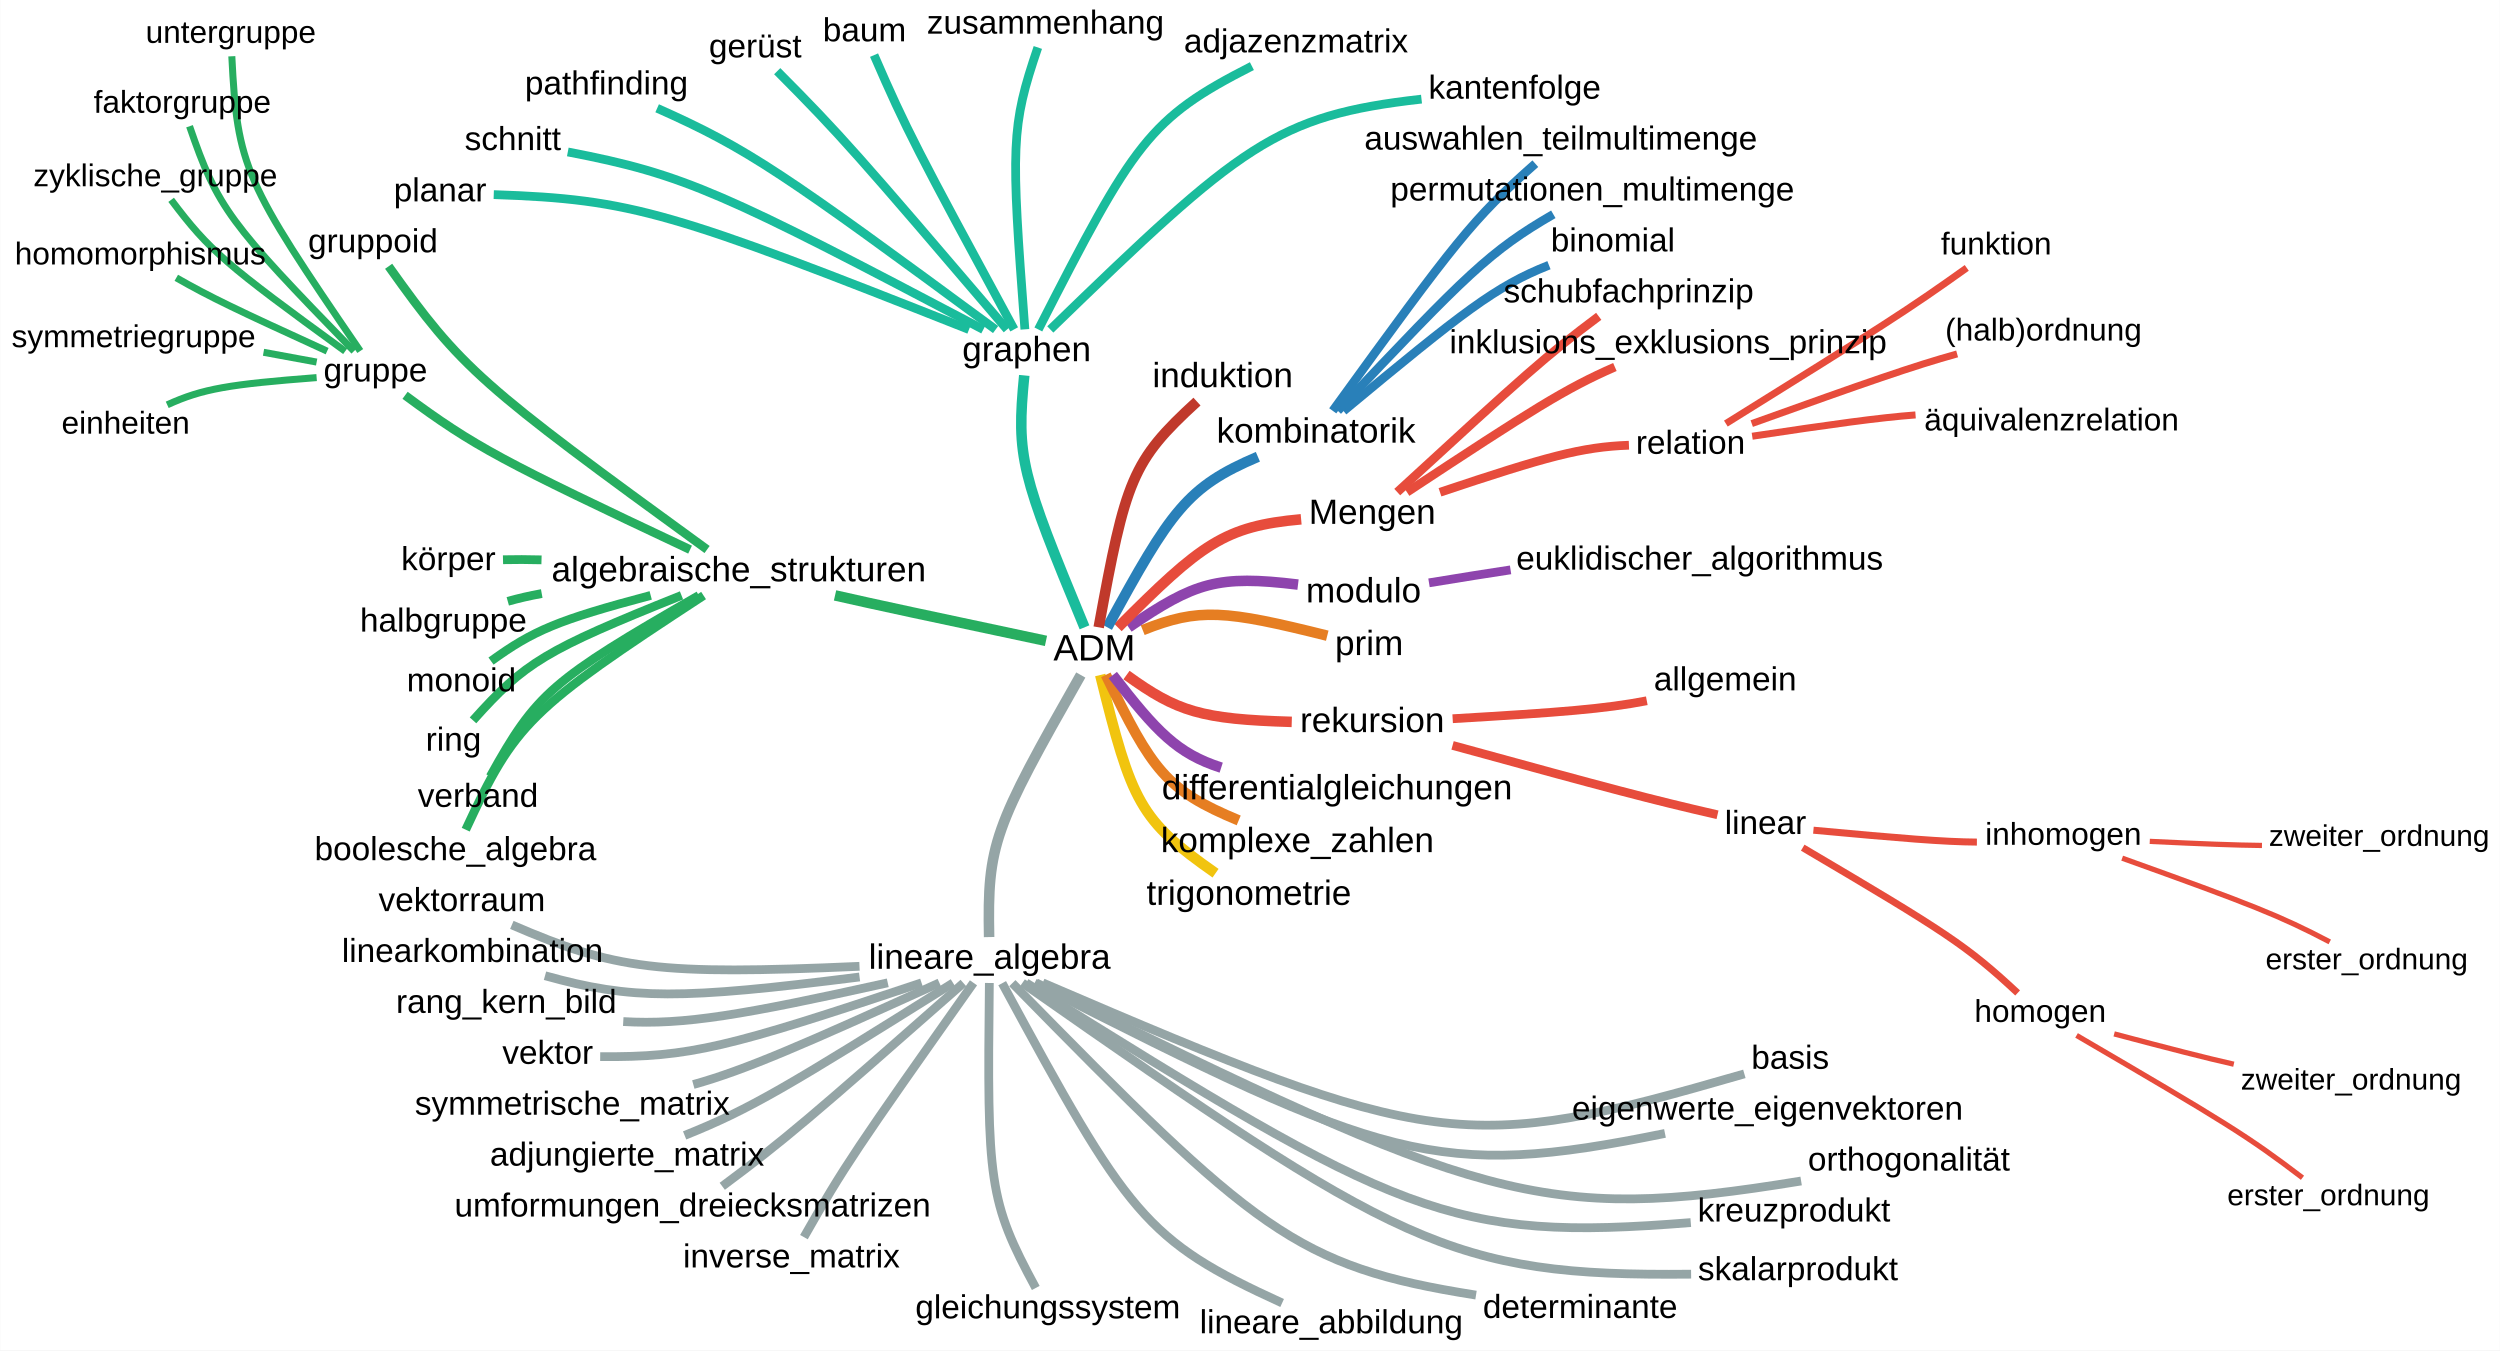
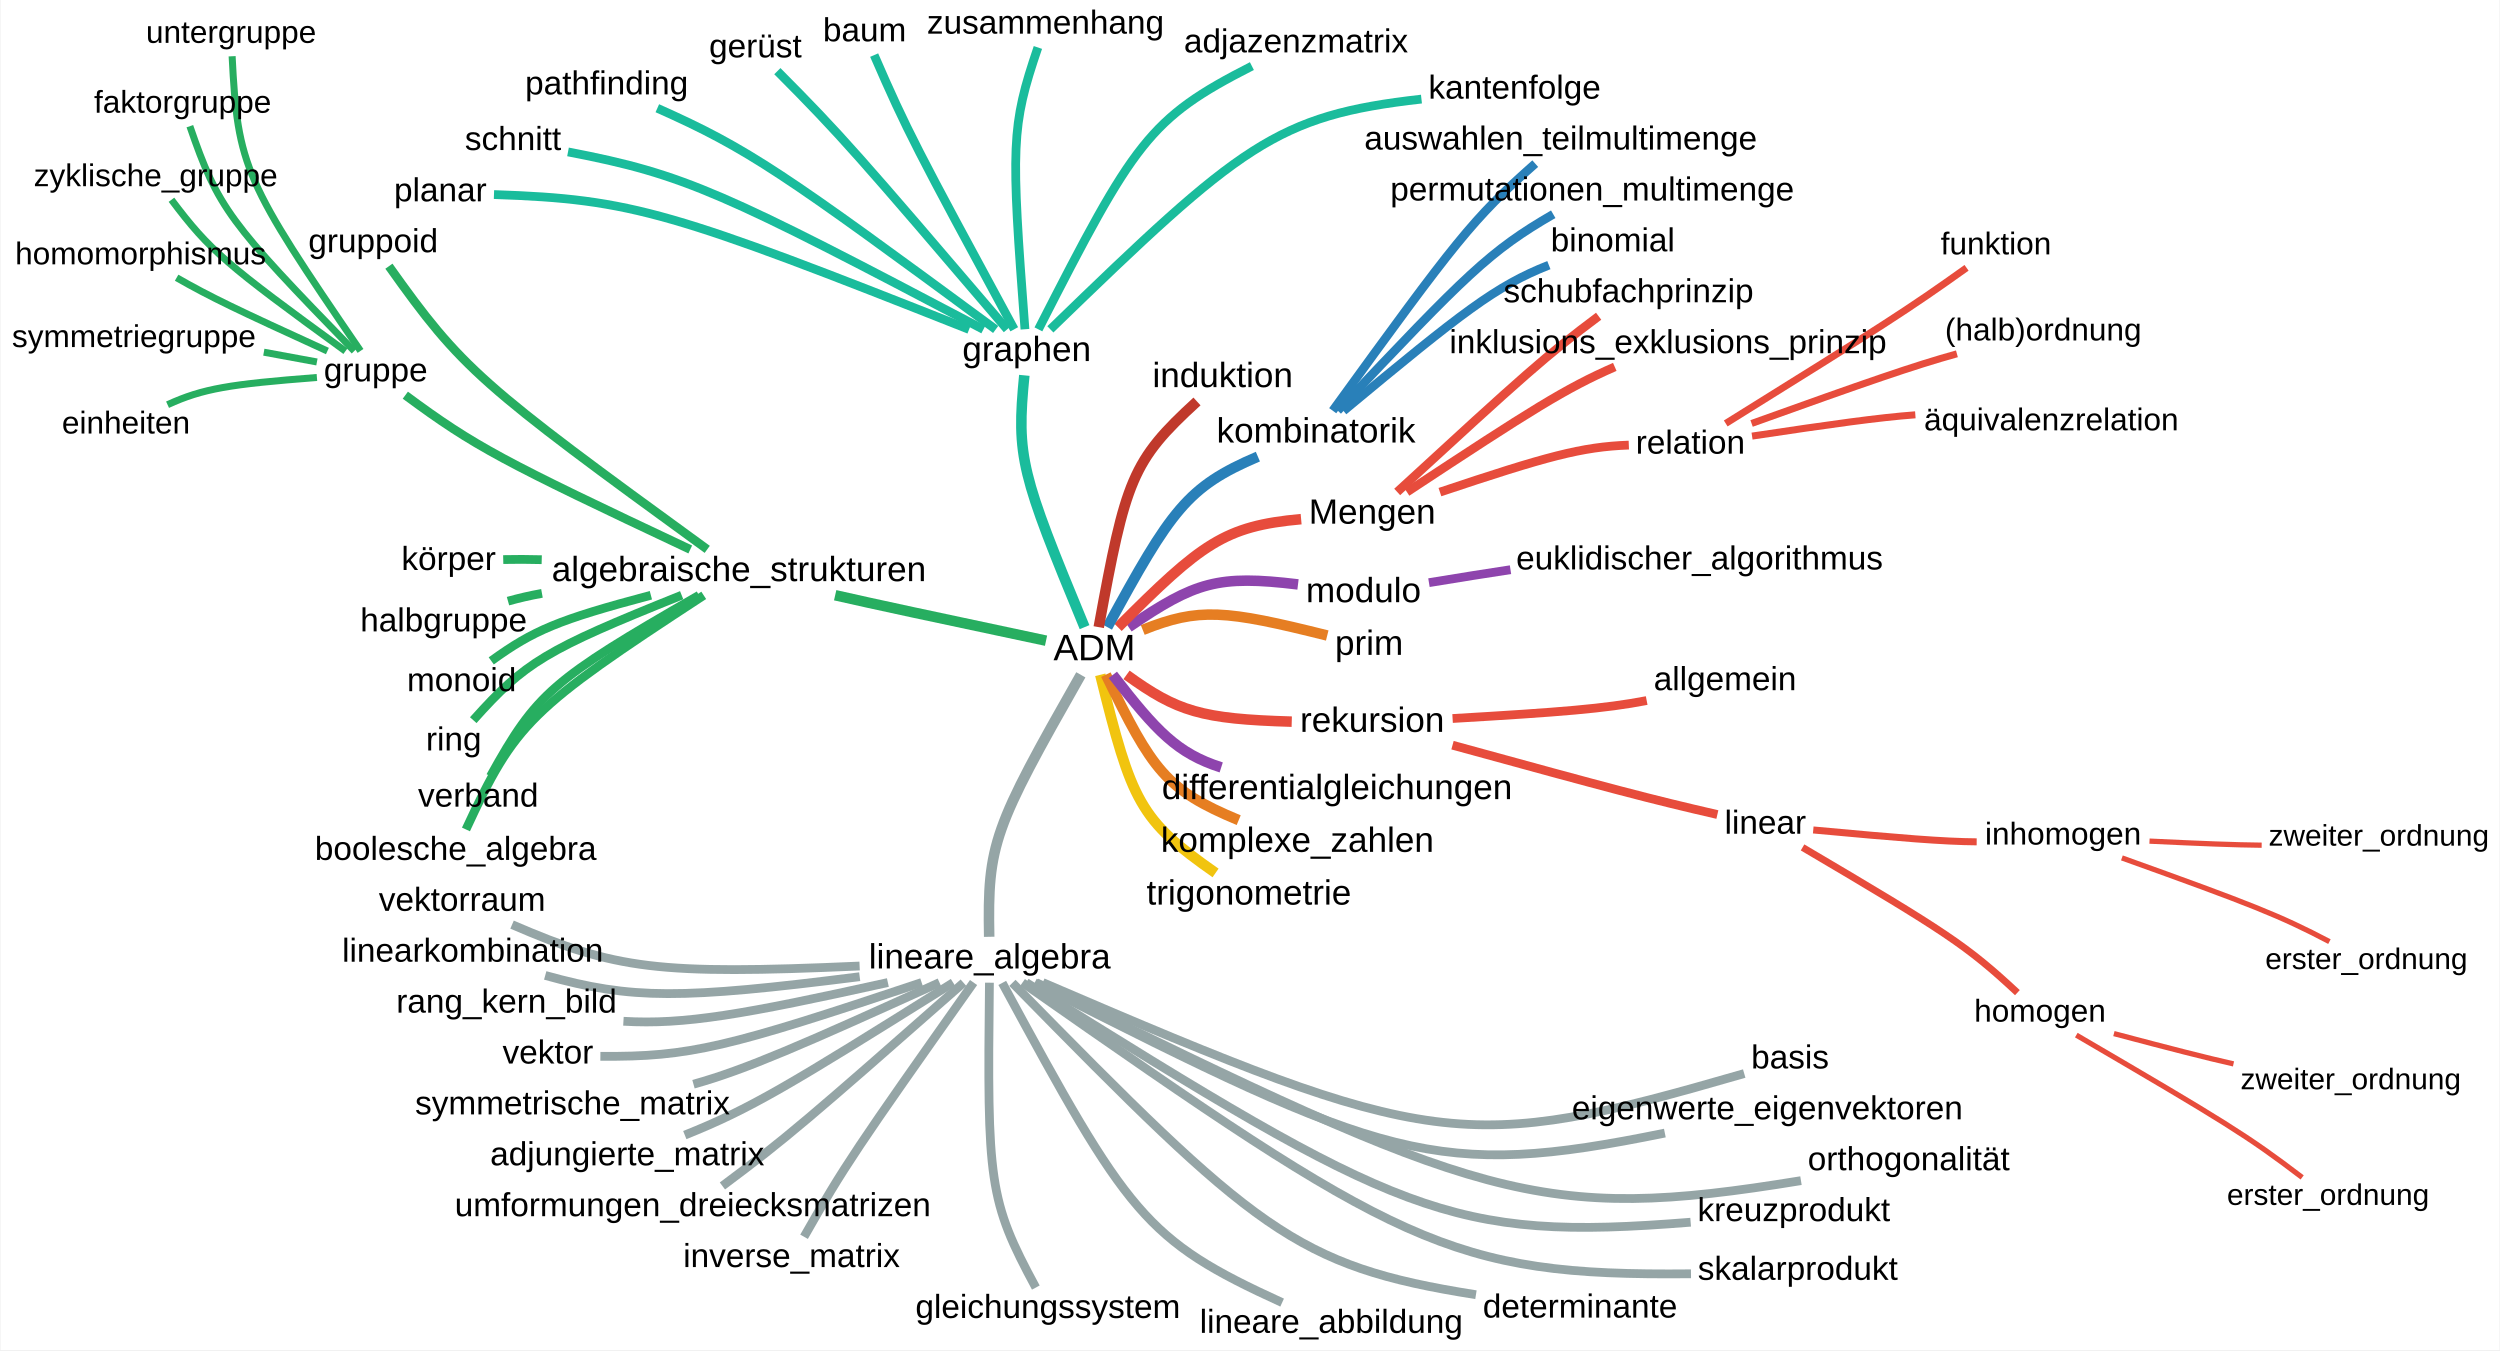
- <svg xmlns="http://www.w3.org/2000/svg" width="2849pt" height="1539pt" viewBox="0.00 0.00 2848.99 1539.26">
+ <svg xmlns="http://www.w3.org/2000/svg" width="1424pt" height="769pt" viewBox="0.00 0.00 2848.99 1539.26">
  <g id="graph0" class="graph" transform="scale(1 1) rotate(0) translate(4 1535.26)">
    <polygon fill="white" stroke="transparent" points="-4,4 -4,-1535.26 2844.99,-1535.26 2844.99,4 -4,4" />
    <g id="edge1" class="edge">
      <path fill="none" stroke="#e67e22" stroke-width="12" d="M1298.2,-817.05C1362.35,-842.71 1391.75,-839.87 1508.55,-810.69" />
    </g>
    <g id="edge2" class="edge">
      <path fill="none" stroke="#8e44ad" stroke-width="12" d="M1282.16,-820.21C1358.06,-871.98 1383.78,-879.96 1475.23,-868.94" />
    </g>
    <g id="edge4" class="edge">
      <path fill="none" stroke="#e74c3c" stroke-width="12" d="M1269.94,-820.08C1365.31,-915.69 1391.32,-935.43 1478.79,-943.36" />
    </g>
    <g id="edge11" class="edge">
      <path fill="none" stroke="#2980b9" stroke-width="12" d="M1257.86,-820.21C1330.6,-953.69 1348.78,-980.24 1429.48,-1014.65" />
    </g>
    <g id="edge15" class="edge">
      <path fill="none" stroke="#c0392b" stroke-width="12" d="M1248.04,-820.22C1278.78,-988.51 1285.62,-1009.48 1360.05,-1077.54" />
    </g>
    <g id="edge16" class="edge">
      <path fill="none" stroke="#1abc9c" stroke-width="12" d="M1231.86,-820.22C1159.33,-995.47 1153.98,-1013.83 1163.2,-1107.32" />
    </g>
    <g id="edge25" class="edge">
      <path fill="none" stroke="#27ae60" stroke-width="12" d="M1187.95,-804.79C1053.85,-833.25 995.4,-845.73 947.53,-856.62" />
    </g>
    <g id="edge40" class="edge">
      <path fill="none" stroke="#95a5a6" stroke-width="12" d="M1227.63,-765.89C1128.06,-590.77 1121.08,-573.34 1123.13,-467.18" />
    </g>
    <g id="edge57" class="edge">
      <path fill="none" stroke="#f1c40f" stroke-width="12" d="M1249.79,-765.9C1285.69,-620.55 1294.61,-600.55 1381.23,-539.98" />
    </g>
    <g id="edge58" class="edge">
      <path fill="none" stroke="#e67e22" stroke-width="12" d="M1256.16,-766.07C1309.2,-656.82 1324.65,-634.68 1407.61,-600.14" />
    </g>
    <g id="edge59" class="edge">
      <path fill="none" stroke="#8e44ad" stroke-width="12" d="M1264.08,-765.8C1313.93,-701.42 1337.48,-676.38 1387.67,-660.29" />
    </g>
    <g id="edge60" class="edge">
      <path fill="none" stroke="#e74c3c" stroke-width="12" d="M1279.71,-765.83C1337.7,-723.97 1364.63,-715.5 1468.09,-712.47" />
    </g>
    <g id="edge3" class="edge">
      <path fill="none" stroke="#8e44ad" stroke-width="10" d="M1624.52,-870.95C1661.63,-877.02 1691.95,-881.89 1717.5,-885.74" />
    </g>
    <g id="edge5" class="edge">
      <path fill="none" stroke="#e74c3c" stroke-width="10" d="M1637.04,-974.19C1758.98,-1014.99 1798.6,-1025.83 1852.4,-1027.8" />
    </g>
    <g id="edge9" class="edge">
      <path fill="none" stroke="#e74c3c" stroke-width="10" d="M1599.39,-974.26C1742.65,-1068.64 1780.01,-1092.28 1836.39,-1116.96" />
    </g>
    <g id="edge10" class="edge">
      <path fill="none" stroke="#e74c3c" stroke-width="10" d="M1588.31,-974.37C1733.96,-1108.26 1758.28,-1130.04 1817.99,-1174.73" />
    </g>
    <g id="edge6" class="edge">
      <path fill="none" stroke="#e74c3c" stroke-width="8" d="M1992.9,-1038.04C2083.75,-1051.7 2137.85,-1059.29 2179.07,-1062.32" />
    </g>
    <g id="edge7" class="edge">
      <path fill="none" stroke="#e74c3c" stroke-width="8" d="M1992.37,-1052.46C2124.25,-1099.76 2177.07,-1118.17 2226.48,-1131.87" />
    </g>
    <g id="edge8" class="edge">
      <path fill="none" stroke="#e74c3c" stroke-width="8" d="M1962.87,-1052.47C2142.76,-1164.42 2170.46,-1182.06 2237.45,-1229.92" />
    </g>
    <g id="edge12" class="edge">
      <path fill="none" stroke="#2980b9" stroke-width="10" d="M1527.08,-1066.76C1663.13,-1179.69 1700.62,-1209.05 1761.25,-1233" />
    </g>
    <g id="edge13" class="edge">
      <path fill="none" stroke="#2980b9" stroke-width="10" d="M1520.55,-1067.02C1668.01,-1223.31 1693.95,-1249.05 1766.22,-1291.01" />
    </g>
    <g id="edge14" class="edge">
      <path fill="none" stroke="#2980b9" stroke-width="10" d="M1514.8,-1067.01C1656.04,-1261.82 1674.37,-1285.63 1745.71,-1348.71" />
    </g>
    <g id="edge17" class="edge">
      <path fill="none" stroke="#1abc9c" stroke-width="10" d="M1192.88,-1159.75C1410.13,-1370.32 1450.02,-1403.54 1615.98,-1422.28" />
    </g>
    <g id="edge18" class="edge">
      <path fill="none" stroke="#1abc9c" stroke-width="10" d="M1179.25,-1159.73C1288.59,-1373.75 1305.35,-1400.14 1422.66,-1459.91" />
    </g>
    <g id="edge19" class="edge">
      <path fill="none" stroke="#1abc9c" stroke-width="10" d="M1163.91,-1159.87C1147.96,-1370.33 1147.89,-1390.42 1178.68,-1481.15" />
    </g>
    <g id="edge20" class="edge">
      <path fill="none" stroke="#1abc9c" stroke-width="10" d="M1151.69,-1159.84C1039.99,-1366.1 1029.29,-1386.53 991.98,-1472.44" />
    </g>
    <g id="edge21" class="edge">
      <path fill="none" stroke="#1abc9c" stroke-width="10" d="M1143.6,-1159.73C973.17,-1359.39 954.02,-1381.35 881.61,-1454.14" />
    </g>
    <g id="edge22" class="edge">
      <path fill="none" stroke="#1abc9c" stroke-width="10" d="M1130.55,-1159.63C887.8,-1338.34 849.25,-1365.38 744.76,-1411.87" />
    </g>
    <g id="edge23" class="edge">
      <path fill="none" stroke="#1abc9c" stroke-width="10" d="M1116.52,-1159.63C819.82,-1315.96 776.84,-1336.36 642.93,-1362.07" />
    </g>
    <g id="edge24" class="edge">
      <path fill="none" stroke="#1abc9c" stroke-width="10" d="M1100.21,-1159.64C761.47,-1293.79 717.03,-1308.09 558.52,-1313.44" />
    </g>
    <g id="edge26" class="edge">
      <path fill="none" stroke="#27ae60" stroke-width="10" d="M801.68,-908.92C542.12,-1097.56 522.14,-1114.48 438.73,-1231.77" />
    </g>
    <g id="edge27" class="edge">
      <path fill="none" stroke="#27ae60" stroke-width="10" d="M782.31,-908.79C567.29,-1010.08 537.06,-1025.89 457.45,-1084.7" />
    </g>
    <g id="edge34" class="edge">
      <path fill="none" stroke="#27ae60" stroke-width="10" d="M612.97,-897.14C597.15,-897.58 583.44,-897.59 569.07,-897.28" />
    </g>
    <g id="edge35" class="edge">
      <path fill="none" stroke="#27ae60" stroke-width="10" d="M613.23,-858.74C599.08,-856.16 586.76,-853.3 574.51,-849.86" />
    </g>
    <g id="edge36" class="edge">
      <path fill="none" stroke="#27ae60" stroke-width="10" d="M737.42,-856.62C631.09,-828.34 603.81,-816.7 555.41,-781.75" />
    </g>
    <g id="edge37" class="edge">
      <path fill="none" stroke="#27ae60" stroke-width="10" d="M772.53,-856.64C616.65,-794.1 594.17,-780.4 534.89,-714.19" />
    </g>
    <g id="edge38" class="edge">
      <path fill="none" stroke="#27ae60" stroke-width="10" d="M792.27,-856.57C624.03,-759.86 607.24,-745.24 554.47,-650.2" />
    </g>
    <g id="edge39" class="edge">
      <path fill="none" stroke="#27ae60" stroke-width="10" d="M797.68,-856.48C598.61,-726.36 583.05,-711.16 526.57,-589.58" />
    </g>
    <g id="edge28" class="edge">
      <path fill="none" stroke="#27ae60" stroke-width="8" d="M406.36,-1135.18C274.13,-1328.49 266.39,-1344.51 259.98,-1471.13" />
    </g>
    <g id="edge29" class="edge">
      <path fill="none" stroke="#27ae60" stroke-width="8" d="M399.22,-1135.02C256.27,-1282.06 244.05,-1297.73 211.79,-1391.39" />
    </g>
    <g id="edge30" class="edge">
      <path fill="none" stroke="#27ae60" stroke-width="8" d="M389.21,-1134.91C252.97,-1233.95 234.74,-1249.11 190.81,-1307.51" />
    </g>
    <g id="edge31" class="edge">
      <path fill="none" stroke="#27ae60" stroke-width="8" d="M368.62,-1135.02C264.42,-1182.64 235.63,-1196.39 196.69,-1218.63" />
    </g>
    <g id="edge32" class="edge">
      <path fill="none" stroke="#27ae60" stroke-width="8" d="M356.67,-1122.57C332.67,-1127.08 312.91,-1130.74 296.12,-1133.72" />
    </g>
    <g id="edge33" class="edge">
      <path fill="none" stroke="#27ae60" stroke-width="8" d="M356.66,-1104.88C257.28,-1097.17 226.86,-1092.38 186.35,-1073.84" />
    </g>
    <g id="edge41" class="edge">
      <path fill="none" stroke="#95a5a6" stroke-width="10" d="M975.4,-433.86C744.2,-423.63 697.36,-430.13 579.13,-481.06" />
    </g>
    <g id="edge42" class="edge">
      <path fill="none" stroke="#95a5a6" stroke-width="10" d="M975.49,-421.7C771.08,-395.87 715.99,-395.57 616.94,-423.14" />
    </g>
    <g id="edge43" class="edge">
      <path fill="none" stroke="#95a5a6" stroke-width="10" d="M1007.62,-415.05C841.96,-378.36 775.54,-366.79 706.12,-370.88" />
    </g>
    <g id="edge44" class="edge">
      <path fill="none" stroke="#95a5a6" stroke-width="10" d="M1046.14,-415.03C824.28,-340.84 782.27,-330.13 679.84,-330.91" />
    </g>
    <g id="edge45" class="edge">
      <path fill="none" stroke="#95a5a6" stroke-width="10" d="M1066.48,-415.03C911.54,-344.65 845.12,-315.52 785.98,-299.12" />
    </g>
    <g id="edge46" class="edge">
      <path fill="none" stroke="#95a5a6" stroke-width="10" d="M1082.05,-414.92C893.23,-296.53 850.92,-271.1 776.09,-241.12" />
    </g>
    <g id="edge47" class="edge">
      <path fill="none" stroke="#95a5a6" stroke-width="10" d="M1093.87,-414.78C916.69,-258.86 891.36,-237.06 818.97,-183.11" />
    </g>
    <g id="edge48" class="edge">
      <path fill="none" stroke="#95a5a6" stroke-width="10" d="M1105.33,-415.05C971.42,-225.6 957.77,-205.63 912.06,-125.17" />
    </g>
    <g id="edge49" class="edge">
      <path fill="none" stroke="#95a5a6" stroke-width="10" d="M1123.41,-414.86C1120.81,-187.11 1122.53,-166.92 1176.3,-67.26" />
    </g>
    <g id="edge50" class="edge">
      <path fill="none" stroke="#95a5a6" stroke-width="10" d="M1138.03,-414.63C1281.62,-149.69 1300.48,-121.66 1457.12,-50.11" />
    </g>
    <g id="edge51" class="edge">
      <path fill="none" stroke="#95a5a6" stroke-width="10" d="M1149.59,-414.67C1426.15,-132.78 1471.62,-91.66 1678.11,-59.11" />
    </g>
    <g id="edge52" class="edge">
      <path fill="none" stroke="#95a5a6" stroke-width="10" d="M1161.03,-414.93C1589.54,-114.93 1646.77,-80.25 1923.27,-82.97" />
    </g>
    <g id="edge53" class="edge">
      <path fill="none" stroke="#95a5a6" stroke-width="10" d="M1165.31,-415.03C1590.71,-148.99 1647.18,-119.64 1922.89,-141.77" />
    </g>
    <g id="edge54" class="edge">
      <path fill="none" stroke="#95a5a6" stroke-width="10" d="M1176.84,-414.94C1683.86,-165.88 1749.15,-140.22 2048.67,-189.17" />
    </g>
    <g id="edge55" class="edge">
      <path fill="none" stroke="#95a5a6" stroke-width="10" d="M1175.04,-414.95C1574.84,-211.81 1631.99,-190.12 1893.48,-243.4" />
    </g>
    <g id="edge56" class="edge">
      <path fill="none" stroke="#95a5a6" stroke-width="10" d="M1184.2,-415.02C1628.42,-224.12 1663.64,-218.59 1983.97,-311.27" />
    </g>
    <g id="edge61" class="edge">
      <path fill="none" stroke="#e74c3c" stroke-width="10" d="M1651.37,-685.65C1835.5,-635.1 1876.33,-624.32 1953.36,-606.57" />
    </g>
    <g id="edge68" class="edge">
      <path fill="none" stroke="#e74c3c" stroke-width="10" d="M1651.47,-716.07C1775.58,-723.35 1824.87,-727.31 1872.77,-736.53" />
    </g>
    <g id="edge62" class="edge">
      <path fill="none" stroke="#e74c3c" stroke-width="8" d="M2050.47,-569.09C2214,-472.69 2237.6,-457.32 2295.43,-403.5" />
    </g>
    <g id="edge65" class="edge">
      <path fill="none" stroke="#e74c3c" stroke-width="8" d="M2062.67,-589C2163.26,-579.68 2210.69,-575.72 2249.01,-575.45" />
    </g>
    <g id="edge63" class="edge">
      <path fill="none" stroke="#e74c3c" stroke-width="6" d="M2362.59,-355.1C2532.27,-256 2557.68,-240.38 2620.1,-192.85" />
    </g>
    <g id="edge64" class="edge">
      <path fill="none" stroke="#e74c3c" stroke-width="6" d="M2405.46,-356.83C2469.46,-339.87 2510.16,-329.39 2541.82,-322.27" />
    </g>
    <g id="edge66" class="edge">
      <path fill="none" stroke="#e74c3c" stroke-width="6" d="M2414.57,-557.13C2561.98,-504.24 2594.56,-491.44 2651.19,-461.69" />
    </g>
    <g id="edge67" class="edge">
      <path fill="none" stroke="#e74c3c" stroke-width="6" d="M2446.04,-576.27C2505.07,-573.45 2543.67,-571.91 2573.93,-571.61" />
    </g>
    <g id="node1" class="node">
      <text text-anchor="middle" x="1243.1" y="-782.48" font-family="arial" font-size="42.00">ADM</text>
    </g>
    <g id="node2" class="node">
      <text text-anchor="middle" x="1556.28" y="-788.61" font-family="arial" font-size="40.00">prim</text>
    </g>
    <g id="node3" class="node">
      <text text-anchor="middle" x="1549.89" y="-848.66" font-family="arial" font-size="40.00">modulo</text>
    </g>
    <g id="node4" class="node">
      <text text-anchor="middle" x="1933.03" y="-885.99" font-family="arial" font-size="38.00">euklidischer_algorithmus</text>
    </g>
    <g id="node5" class="node">
      <text text-anchor="middle" x="1559.82" y="-938.18" font-family="arial" font-size="40.00">Mengen</text>
    </g>
    <g id="node6" class="node">
      <text text-anchor="middle" x="1922.58" y="-1018.01" font-family="arial" font-size="38.00">relation</text>
    </g>
    <g id="node7" class="node">
      <text text-anchor="middle" x="2334.1" y="-1044.62" font-family="arial" font-size="36.00">äquivalenzrelation</text>
    </g>
    <g id="node8" class="node">
      <text text-anchor="middle" x="2324.9" y="-1147.12" font-family="arial" font-size="36.00">(halb)ordnung</text>
    </g>
    <g id="node9" class="node">
      <text text-anchor="middle" x="2271.03" y="-1245.22" font-family="arial" font-size="36.00">funktion</text>
    </g>
    <g id="node10" class="node">
      <text text-anchor="middle" x="1897.09" y="-1132.58" font-family="arial" font-size="38.00">inklusions_exklusions_prinzip</text>
    </g>
    <g id="node11" class="node">
      <text text-anchor="middle" x="1852.04" y="-1190.6" font-family="arial" font-size="38.00">schubfachprinzip</text>
    </g>
    <g id="node12" class="node">
      <text text-anchor="middle" x="1495.76" y="-1030.74" font-family="arial" font-size="40.00">kombinatorik</text>
    </g>
    <g id="node13" class="node">
      <text text-anchor="middle" x="1834.1" y="-1248.65" font-family="arial" font-size="38.00">binomial</text>
    </g>
    <g id="node14" class="node">
      <text text-anchor="middle" x="1810.65" y="-1306.66" font-family="arial" font-size="38.00">permutationen_multimenge</text>
    </g>
    <g id="node15" class="node">
      <text text-anchor="middle" x="1774.72" y="-1364.71" font-family="arial" font-size="38.00">auswahlen_teilmultimenge</text>
    </g>
    <g id="node16" class="node">
      <text text-anchor="middle" x="1389.35" y="-1093.9" font-family="arial" font-size="40.00">induktion</text>
    </g>
    <g id="node17" class="node">
      <text text-anchor="middle" x="1165.91" y="-1123.6" font-family="arial" font-size="40.00">graphen</text>
    </g>
    <g id="node18" class="node">
      <text text-anchor="middle" x="1722.16" y="-1422.75" font-family="arial" font-size="38.00">kantenfolge</text>
    </g>
    <g id="node19" class="node">
      <text text-anchor="middle" x="1472.94" y="-1475.51" font-family="arial" font-size="38.00">adjazenzmatrix</text>
    </g>
    <g id="node20" class="node">
      <text text-anchor="middle" x="1187.3" y="-1496.86" font-family="arial" font-size="38.00">zusammenhang</text>
    </g>
    <g id="node21" class="node">
      <text text-anchor="middle" x="981.1" y="-1488.17" font-family="arial" font-size="38.00">baum</text>
    </g>
    <g id="node22" class="node">
      <text text-anchor="middle" x="856.59" y="-1469.83" font-family="arial" font-size="38.00">gerüst</text>
    </g>
    <g id="node23" class="node">
      <text text-anchor="middle" x="686.99" y="-1427.61" font-family="arial" font-size="38.00">pathfinding</text>
    </g>
    <g id="node24" class="node">
      <text text-anchor="middle" x="580.25" y="-1364.19" font-family="arial" font-size="38.00">schnitt</text>
    </g>
    <g id="node25" class="node">
      <text text-anchor="middle" x="497.38" y="-1305.73" font-family="arial" font-size="38.00">planar</text>
    </g>
    <g id="node26" class="node">
      <text text-anchor="middle" x="837.81" y="-872.67" font-family="arial" font-size="40.00">algebraische_strukturen</text>
    </g>
    <g id="node27" class="node">
      <text text-anchor="middle" x="420.81" y="-1247.68" font-family="arial" font-size="38.00">gruppoid</text>
    </g>
    <g id="node28" class="node">
      <text text-anchor="middle" x="423.68" y="-1100.48" font-family="arial" font-size="38.00">gruppe</text>
    </g>
    <g id="node29" class="node">
      <text text-anchor="middle" x="258.81" y="-1486.4" font-family="arial" font-size="36.00">untergruppe</text>
    </g>
    <g id="node30" class="node">
      <text text-anchor="middle" x="203.57" y="-1406.72" font-family="arial" font-size="36.00">faktorgruppe</text>
    </g>
    <g id="node31" class="node">
      <text text-anchor="middle" x="172.81" y="-1322.94" font-family="arial" font-size="36.00">zyklische_gruppe</text>
    </g>
    <g id="node32" class="node">
      <text text-anchor="middle" x="155.63" y="-1233.86" font-family="arial" font-size="36.00">homomorphismus</text>
    </g>
    <g id="node33" class="node">
      <text text-anchor="middle" x="148" y="-1139.56" font-family="arial" font-size="36.00">symmetriegruppe</text>
    </g>
    <g id="node34" class="node">
      <text text-anchor="middle" x="138.96" y="-1040.99" font-family="arial" font-size="36.00">einheiten</text>
    </g>
    <g id="node35" class="node">
      <text text-anchor="middle" x="506.83" y="-885.41" font-family="arial" font-size="38.00">körper</text>
    </g>
    <g id="node36" class="node">
      <text text-anchor="middle" x="501.12" y="-815.36" font-family="arial" font-size="38.00">halbgruppe</text>
    </g>
    <g id="node37" class="node">
      <text text-anchor="middle" x="521.65" y="-747.22" font-family="arial" font-size="38.00">monoid</text>
    </g>
    <g id="node38" class="node">
      <text text-anchor="middle" x="512.62" y="-679.59" font-family="arial" font-size="38.00">ring</text>
    </g>
    <g id="node39" class="node">
      <text text-anchor="middle" x="540.57" y="-615.56" font-family="arial" font-size="38.00">verband</text>
    </g>
    <g id="node40" class="node">
      <text text-anchor="middle" x="514.87" y="-554.83" font-family="arial" font-size="38.00">boolesche_algebra</text>
    </g>
    <g id="node41" class="node">
      <text text-anchor="middle" x="1123.72" y="-431.05" font-family="arial" font-size="40.00">lineare_algebra</text>
    </g>
    <g id="node42" class="node">
      <text text-anchor="middle" x="522.24" y="-496.78" font-family="arial" font-size="38.00">vektorraum</text>
    </g>
    <g id="node43" class="node">
      <text text-anchor="middle" x="534.28" y="-438.77" font-family="arial" font-size="38.00">linearkombination</text>
    </g>
    <g id="node44" class="node">
      <text text-anchor="middle" x="572.82" y="-380.72" font-family="arial" font-size="38.00">rang_kern_bild</text>
    </g>
    <g id="node45" class="node">
      <text text-anchor="middle" x="620.02" y="-322.68" font-family="arial" font-size="38.00">vektor</text>
    </g>
    <g id="node46" class="node">
      <text text-anchor="middle" x="648.05" y="-264.68" font-family="arial" font-size="38.00">symmetrische_matrix</text>
    </g>
    <g id="node47" class="node">
      <text text-anchor="middle" x="710.5" y="-206.65" font-family="arial" font-size="38.00">adjungierte_matrix</text>
    </g>
    <g id="node48" class="node">
      <text text-anchor="middle" x="785.17" y="-148.64" font-family="arial" font-size="38.00">umformungen_dreiecksmatrizen</text>
    </g>
    <g id="node49" class="node">
      <text text-anchor="middle" x="897.81" y="-90.62" font-family="arial" font-size="38.00">inverse_matrix</text>
    </g>
    <g id="node50" class="node">
      <text text-anchor="middle" x="1190.04" y="-32.6" font-family="arial" font-size="38.00">gleichungssystem</text>
    </g>
    <g id="node51" class="node">
      <text text-anchor="middle" x="1513.15" y="-15.6" font-family="arial" font-size="38.00">lineare_abbildung</text>
    </g>
    <g id="node52" class="node">
      <text text-anchor="middle" x="1796.82" y="-33.05" font-family="arial" font-size="38.00">determinante</text>
    </g>
    <g id="node53" class="node">
      <text text-anchor="middle" x="2045.06" y="-76.06" font-family="arial" font-size="38.00">skalarprodukt</text>
    </g>
    <g id="node54" class="node">
      <text text-anchor="middle" x="2040.52" y="-142.99" font-family="arial" font-size="38.00">kreuzprodukt</text>
    </g>
    <g id="node55" class="node">
      <text text-anchor="middle" x="2171.54" y="-201.03" font-family="arial" font-size="38.00">orthogonalität</text>
    </g>
    <g id="node56" class="node">
      <text text-anchor="middle" x="2010.31" y="-259.07" font-family="arial" font-size="38.00">eigenwerte_eigenvektoren</text>
    </g>
    <g id="node57" class="node">
      <text text-anchor="middle" x="2036.23" y="-317.08" font-family="arial" font-size="38.00">basis</text>
    </g>
    <g id="node58" class="node">
      <text text-anchor="middle" x="1419.25" y="-503.89" font-family="arial" font-size="40.00">trigonometrie</text>
    </g>
    <g id="node59" class="node">
      <text text-anchor="middle" x="1474.49" y="-564.03" font-family="arial" font-size="40.00">komplexe_zahlen</text>
    </g>
    <g id="node60" class="node">
      <text text-anchor="middle" x="1519.73" y="-624.18" font-family="arial" font-size="40.00">differentialgleichungen</text>
    </g>
    <g id="node61" class="node">
      <text text-anchor="middle" x="1559.82" y="-700.8" font-family="arial" font-size="40.00">rekursion</text>
    </g>
    <g id="node62" class="node">
      <text text-anchor="middle" x="2008.03" y="-584.69" font-family="arial" font-size="38.00">linear</text>
    </g>
    <g id="node63" class="node">
      <text text-anchor="middle" x="2321.21" y="-370.45" font-family="arial" font-size="36.00">homogen</text>
    </g>
    <g id="node64" class="node">
      <text text-anchor="middle" x="2649.65" y="-161.49" font-family="arial" font-size="34.00">erster_ordnung</text>
    </g>
    <g id="node65" class="node">
      <text text-anchor="middle" x="2675.48" y="-293.34" font-family="arial" font-size="34.00">zweiter_ordnung</text>
    </g>
    <g id="node66" class="node">
      <text text-anchor="middle" x="2347.53" y="-572.34" font-family="arial" font-size="36.00">inhomogen</text>
    </g>
    <g id="node67" class="node">
      <text text-anchor="middle" x="2693.32" y="-430.39" font-family="arial" font-size="34.00">erster_ordnung</text>
    </g>
    <g id="node68" class="node">
      <text text-anchor="middle" x="2707.49" y="-571.09" font-family="arial" font-size="34.00">zweiter_ordnung</text>
    </g>
    <g id="node69" class="node">
      <text text-anchor="middle" x="1962.12" y="-748.37" font-family="arial" font-size="38.00">allgemein</text>
    </g>
  </g>
</svg>
